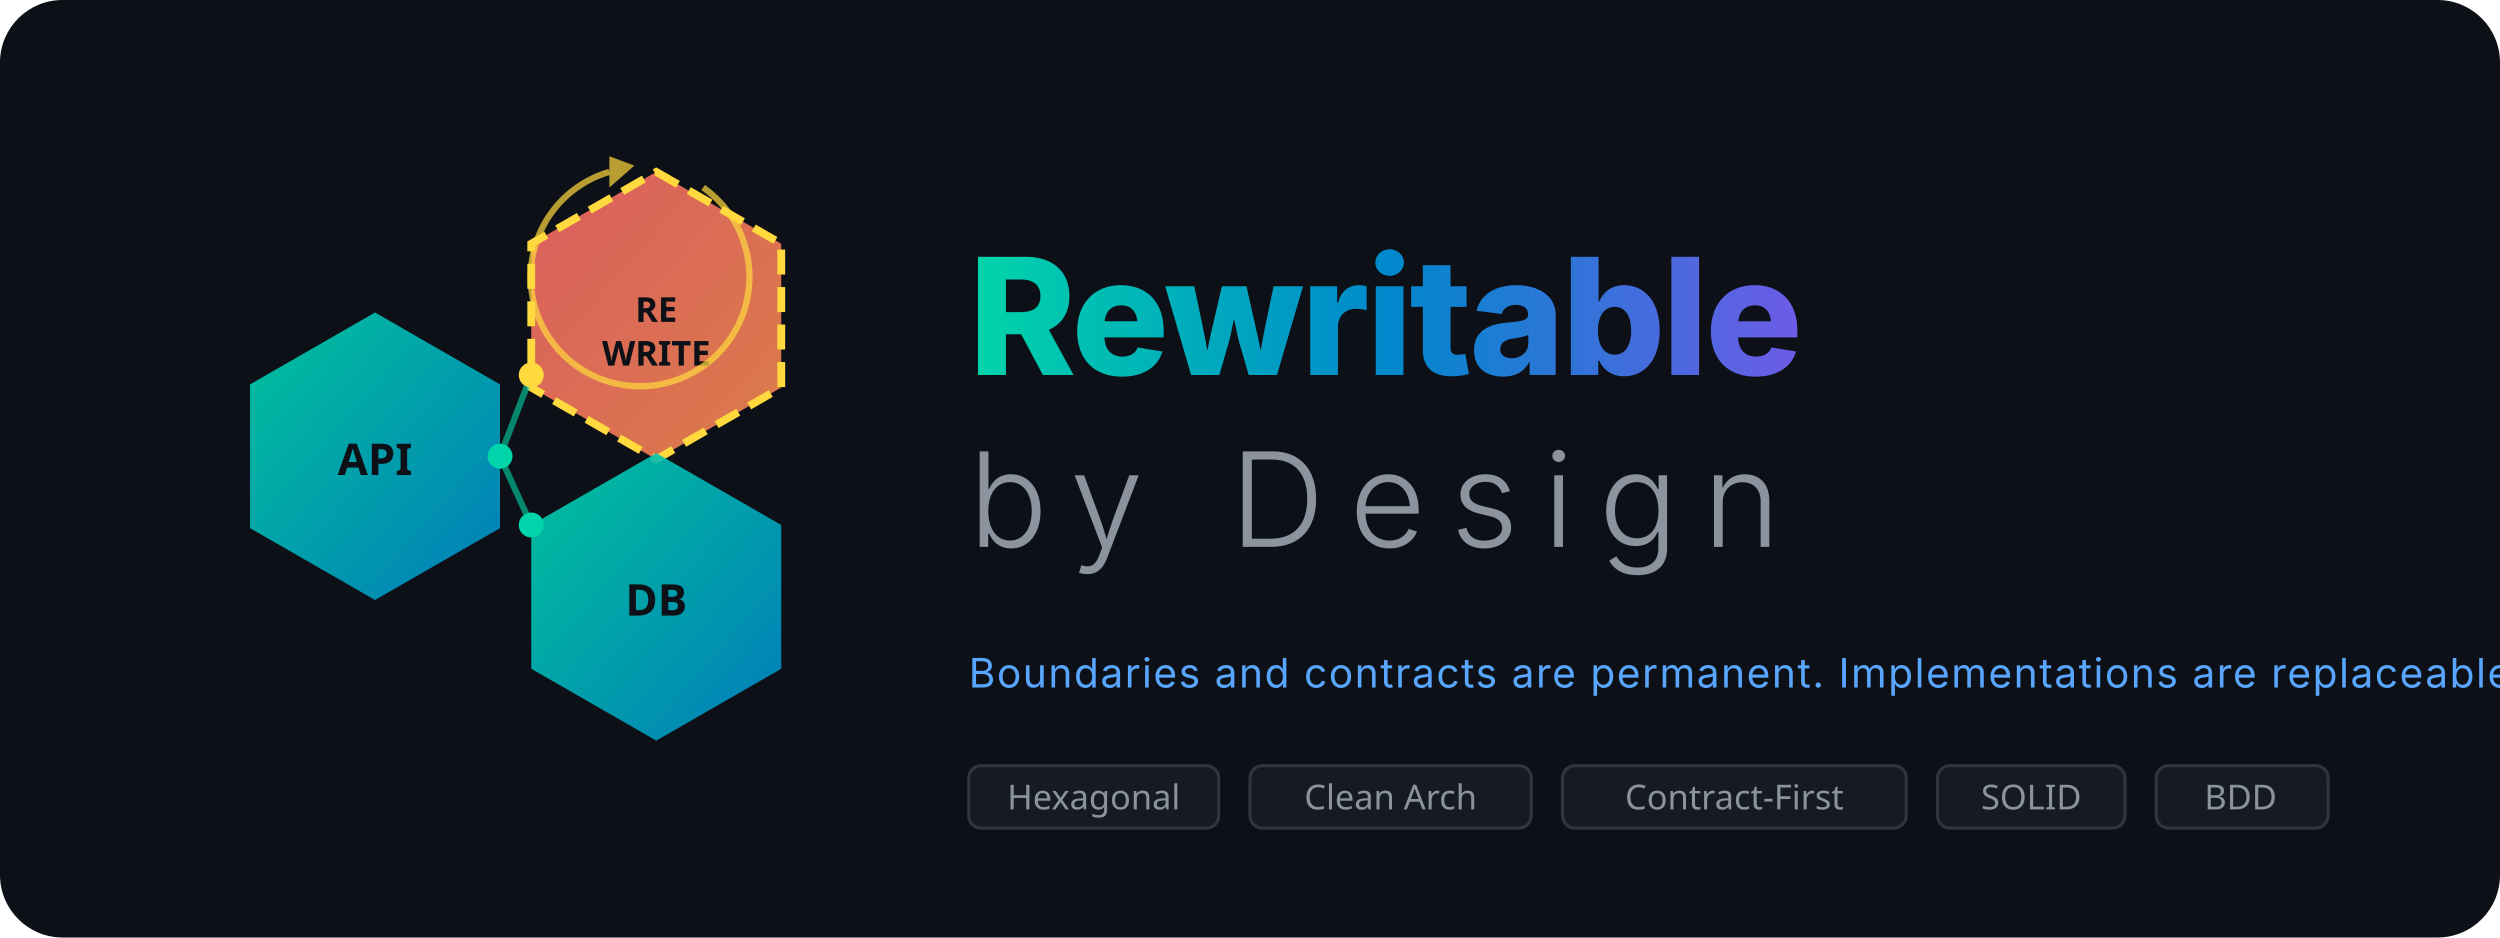
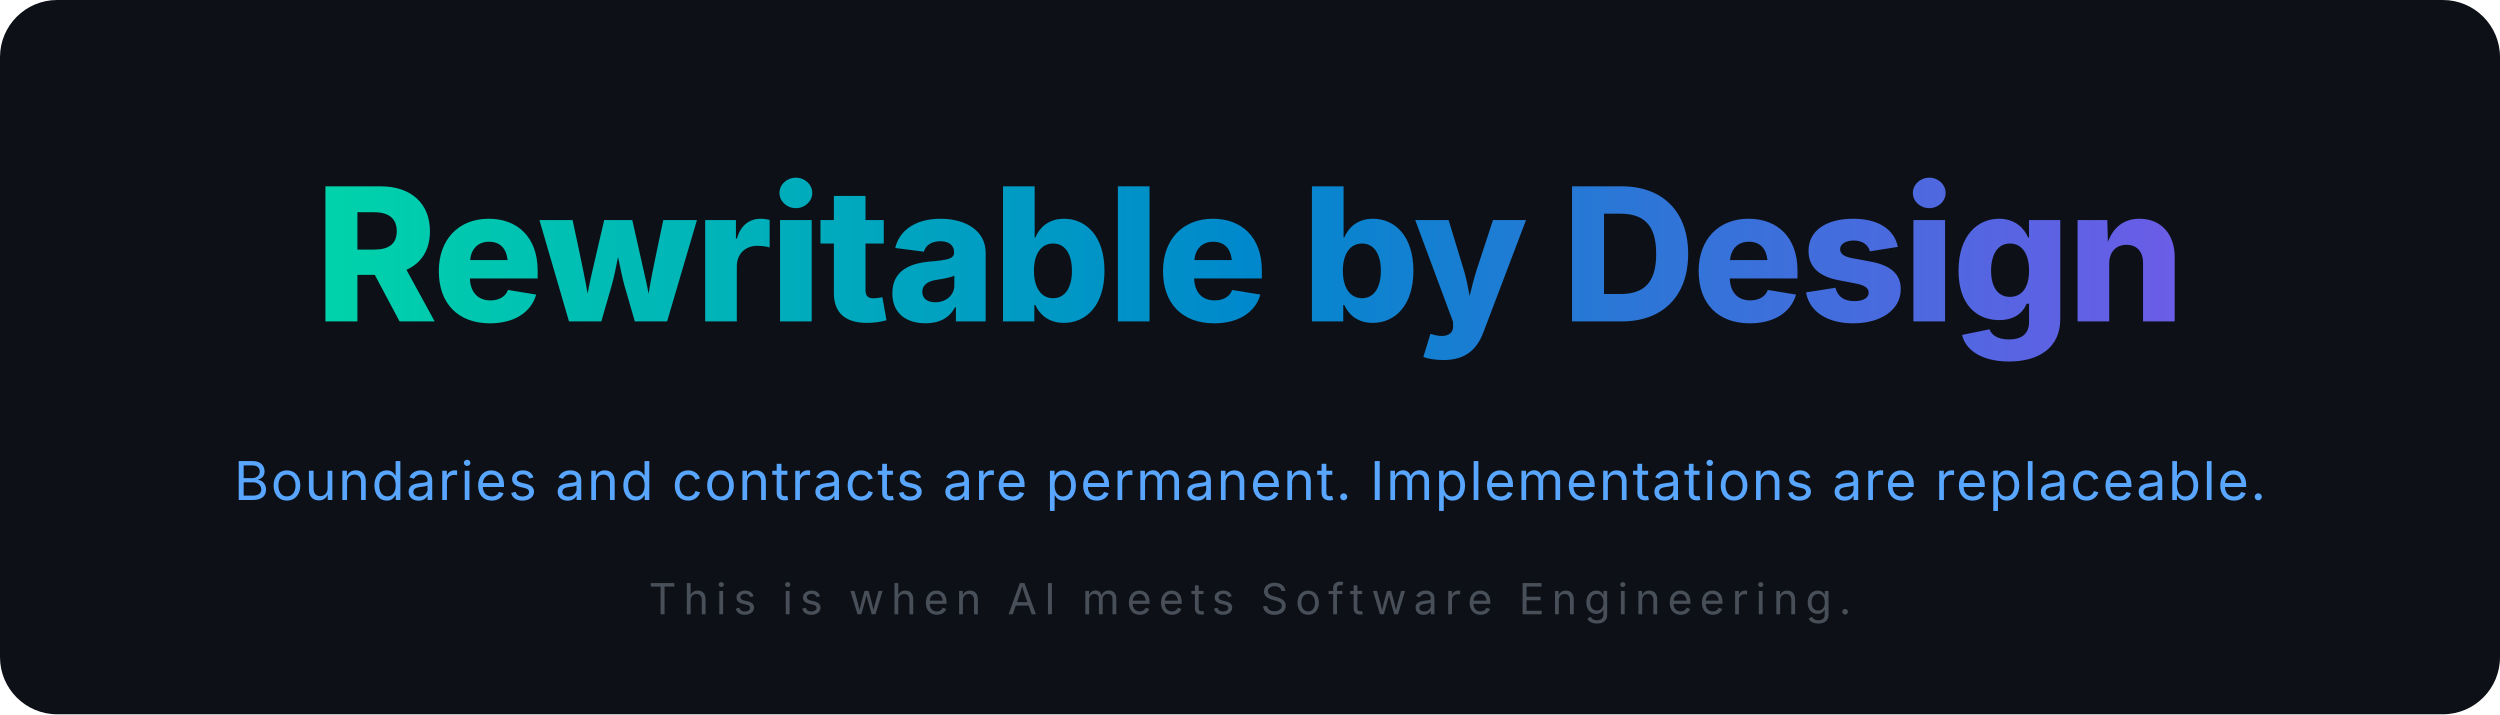
- <svg xmlns="http://www.w3.org/2000/svg" viewBox="0 0 800 300" fill="none">
+ <svg xmlns="http://www.w3.org/2000/svg" viewBox="0 0 700 200" fill="none">
  <defs>
-     <linearGradient id="grad1" x1="0%" y1="0%" x2="100%" y2="100%">
-       <stop offset="0%" style="stop-color:#00D4AA;stop-opacity:1" />
-       <stop offset="100%" style="stop-color:#0088CC;stop-opacity:1" />
-     </linearGradient>
-     <linearGradient id="grad2" x1="0%" y1="0%" x2="100%" y2="100%">
-       <stop offset="0%" style="stop-color:#FF6B6B;stop-opacity:1" />
-       <stop offset="100%" style="stop-color:#FF8E53;stop-opacity:1" />
-     </linearGradient>
    <linearGradient id="grad3" x1="0%" y1="0%" x2="100%" y2="0%">
      <stop offset="0%" style="stop-color:#00D4AA;stop-opacity:1" />
      <stop offset="50%" style="stop-color:#0088CC;stop-opacity:1" />
      <stop offset="100%" style="stop-color:#6C5CE7;stop-opacity:1" />
    </linearGradient>
  </defs>
-   <rect width="800" height="300" rx="20" fill="#0d1117" />
-   <g transform="translate(80, 100)">
-     <polygon points="40,0 80,23 80,69 40,92 0,69 0,23" fill="url(#grad1)" opacity="0.9" />
-     <text x="40" y="52" text-anchor="middle" fill="#0d1117" font-family="system-ui" font-size="14" font-weight="bold">API</text>
-   </g>
-   <g transform="translate(170, 55)">
-     <polygon points="40,0 80,23 80,69 40,92 0,69 0,23" fill="url(#grad2)" opacity="0.85" />
-     <polygon points="40,0 80,23 80,69 40,92 0,69 0,23" fill="none" stroke="#FFD93D" stroke-width="2.5" stroke-dasharray="8,4">
-       <animate attributeName="stroke-dashoffset" values="0;24" dur="2s" repeatCount="indefinite" />
-     </polygon>
-     <text x="40" y="48" text-anchor="middle" fill="#0d1117" font-family="system-ui" font-size="11" font-weight="bold">RE</text>
-     <text x="40" y="62" text-anchor="middle" fill="#0d1117" font-family="system-ui" font-size="11" font-weight="bold">WRITE</text>
-   </g>
-   <g transform="translate(170, 145)">
-     <polygon points="40,0 80,23 80,69 40,92 0,69 0,23" fill="url(#grad1)" opacity="0.9" />
-     <text x="40" y="52" text-anchor="middle" fill="#0d1117" font-family="system-ui" font-size="14" font-weight="bold">DB</text>
-   </g>
-   <line x1="160" y1="146" x2="170" y2="120" stroke="#00D4AA" stroke-width="2" opacity="0.6" />
-   <line x1="160" y1="146" x2="170" y2="168" stroke="#00D4AA" stroke-width="2" opacity="0.6" />
-   <circle cx="160" cy="146" r="4" fill="#00D4AA" />
-   <circle cx="170" cy="120" r="4" fill="#FFD93D" />
-   <circle cx="170" cy="168" r="4" fill="#00D4AA" />
-   <path d="M 225 60 A 35 35 0 1 1 195 55" fill="none" stroke="#FFD93D" stroke-width="2" opacity="0.7" />
-   <polygon points="195,50 195,60 203,53" fill="#FFD93D" opacity="0.7" />
-   <text x="310" y="120" font-family="system-ui, -apple-system, sans-serif" font-size="52" font-weight="800" fill="url(#grad3)" letter-spacing="-1">
-     Rewritable
+   <rect width="700" height="200" rx="16" fill="#0d1117" />
+   <text x="350" y="90" text-anchor="middle" font-family="system-ui, -apple-system, sans-serif" font-size="52" font-weight="800" fill="url(#grad3)" letter-spacing="-1">
+     Rewritable by Design
  </text>
-   <text x="310" y="175" font-family="system-ui, -apple-system, sans-serif" font-size="42" font-weight="300" fill="#8b949e" letter-spacing="8">
-     by Design
-   </text>
-   <text x="310" y="220" font-family="system-ui, -apple-system, sans-serif" font-size="13" fill="#58a6ff" letter-spacing="0.5">
+   <text x="350" y="140" text-anchor="middle" font-family="system-ui, -apple-system, sans-serif" font-size="15" fill="#58a6ff" letter-spacing="0.5">
    Boundaries and contracts are permanent. Implementations are replaceable.
  </text>
-   <g transform="translate(310, 245)" font-family="system-ui" font-size="11" fill="#484f58">
-     <rect x="0" y="0" width="80" height="20" rx="4" fill="#161b22" stroke="#30363d" stroke-width="1" />
-     <text x="40" y="14" text-anchor="middle" fill="#8b949e">Hexagonal</text>
-     <rect x="90" y="0" width="90" height="20" rx="4" fill="#161b22" stroke="#30363d" stroke-width="1" />
-     <text x="135" y="14" text-anchor="middle" fill="#8b949e">Clean Arch</text>
-     <rect x="190" y="0" width="110" height="20" rx="4" fill="#161b22" stroke="#30363d" stroke-width="1" />
-     <text x="245" y="14" text-anchor="middle" fill="#8b949e">Contract-First</text>
-     <rect x="310" y="0" width="60" height="20" rx="4" fill="#161b22" stroke="#30363d" stroke-width="1" />
-     <text x="340" y="14" text-anchor="middle" fill="#8b949e">SOLID</text>
-     <rect x="380" y="0" width="55" height="20" rx="4" fill="#161b22" stroke="#30363d" stroke-width="1" />
-     <text x="407" y="14" text-anchor="middle" fill="#8b949e">BDD</text>
-   </g>
+   <text x="350" y="172" text-anchor="middle" font-family="system-ui, -apple-system, sans-serif" font-size="12" fill="#484f58" letter-spacing="2">
+     This is when AI meets Software Engineering.
+   </text>
</svg>
